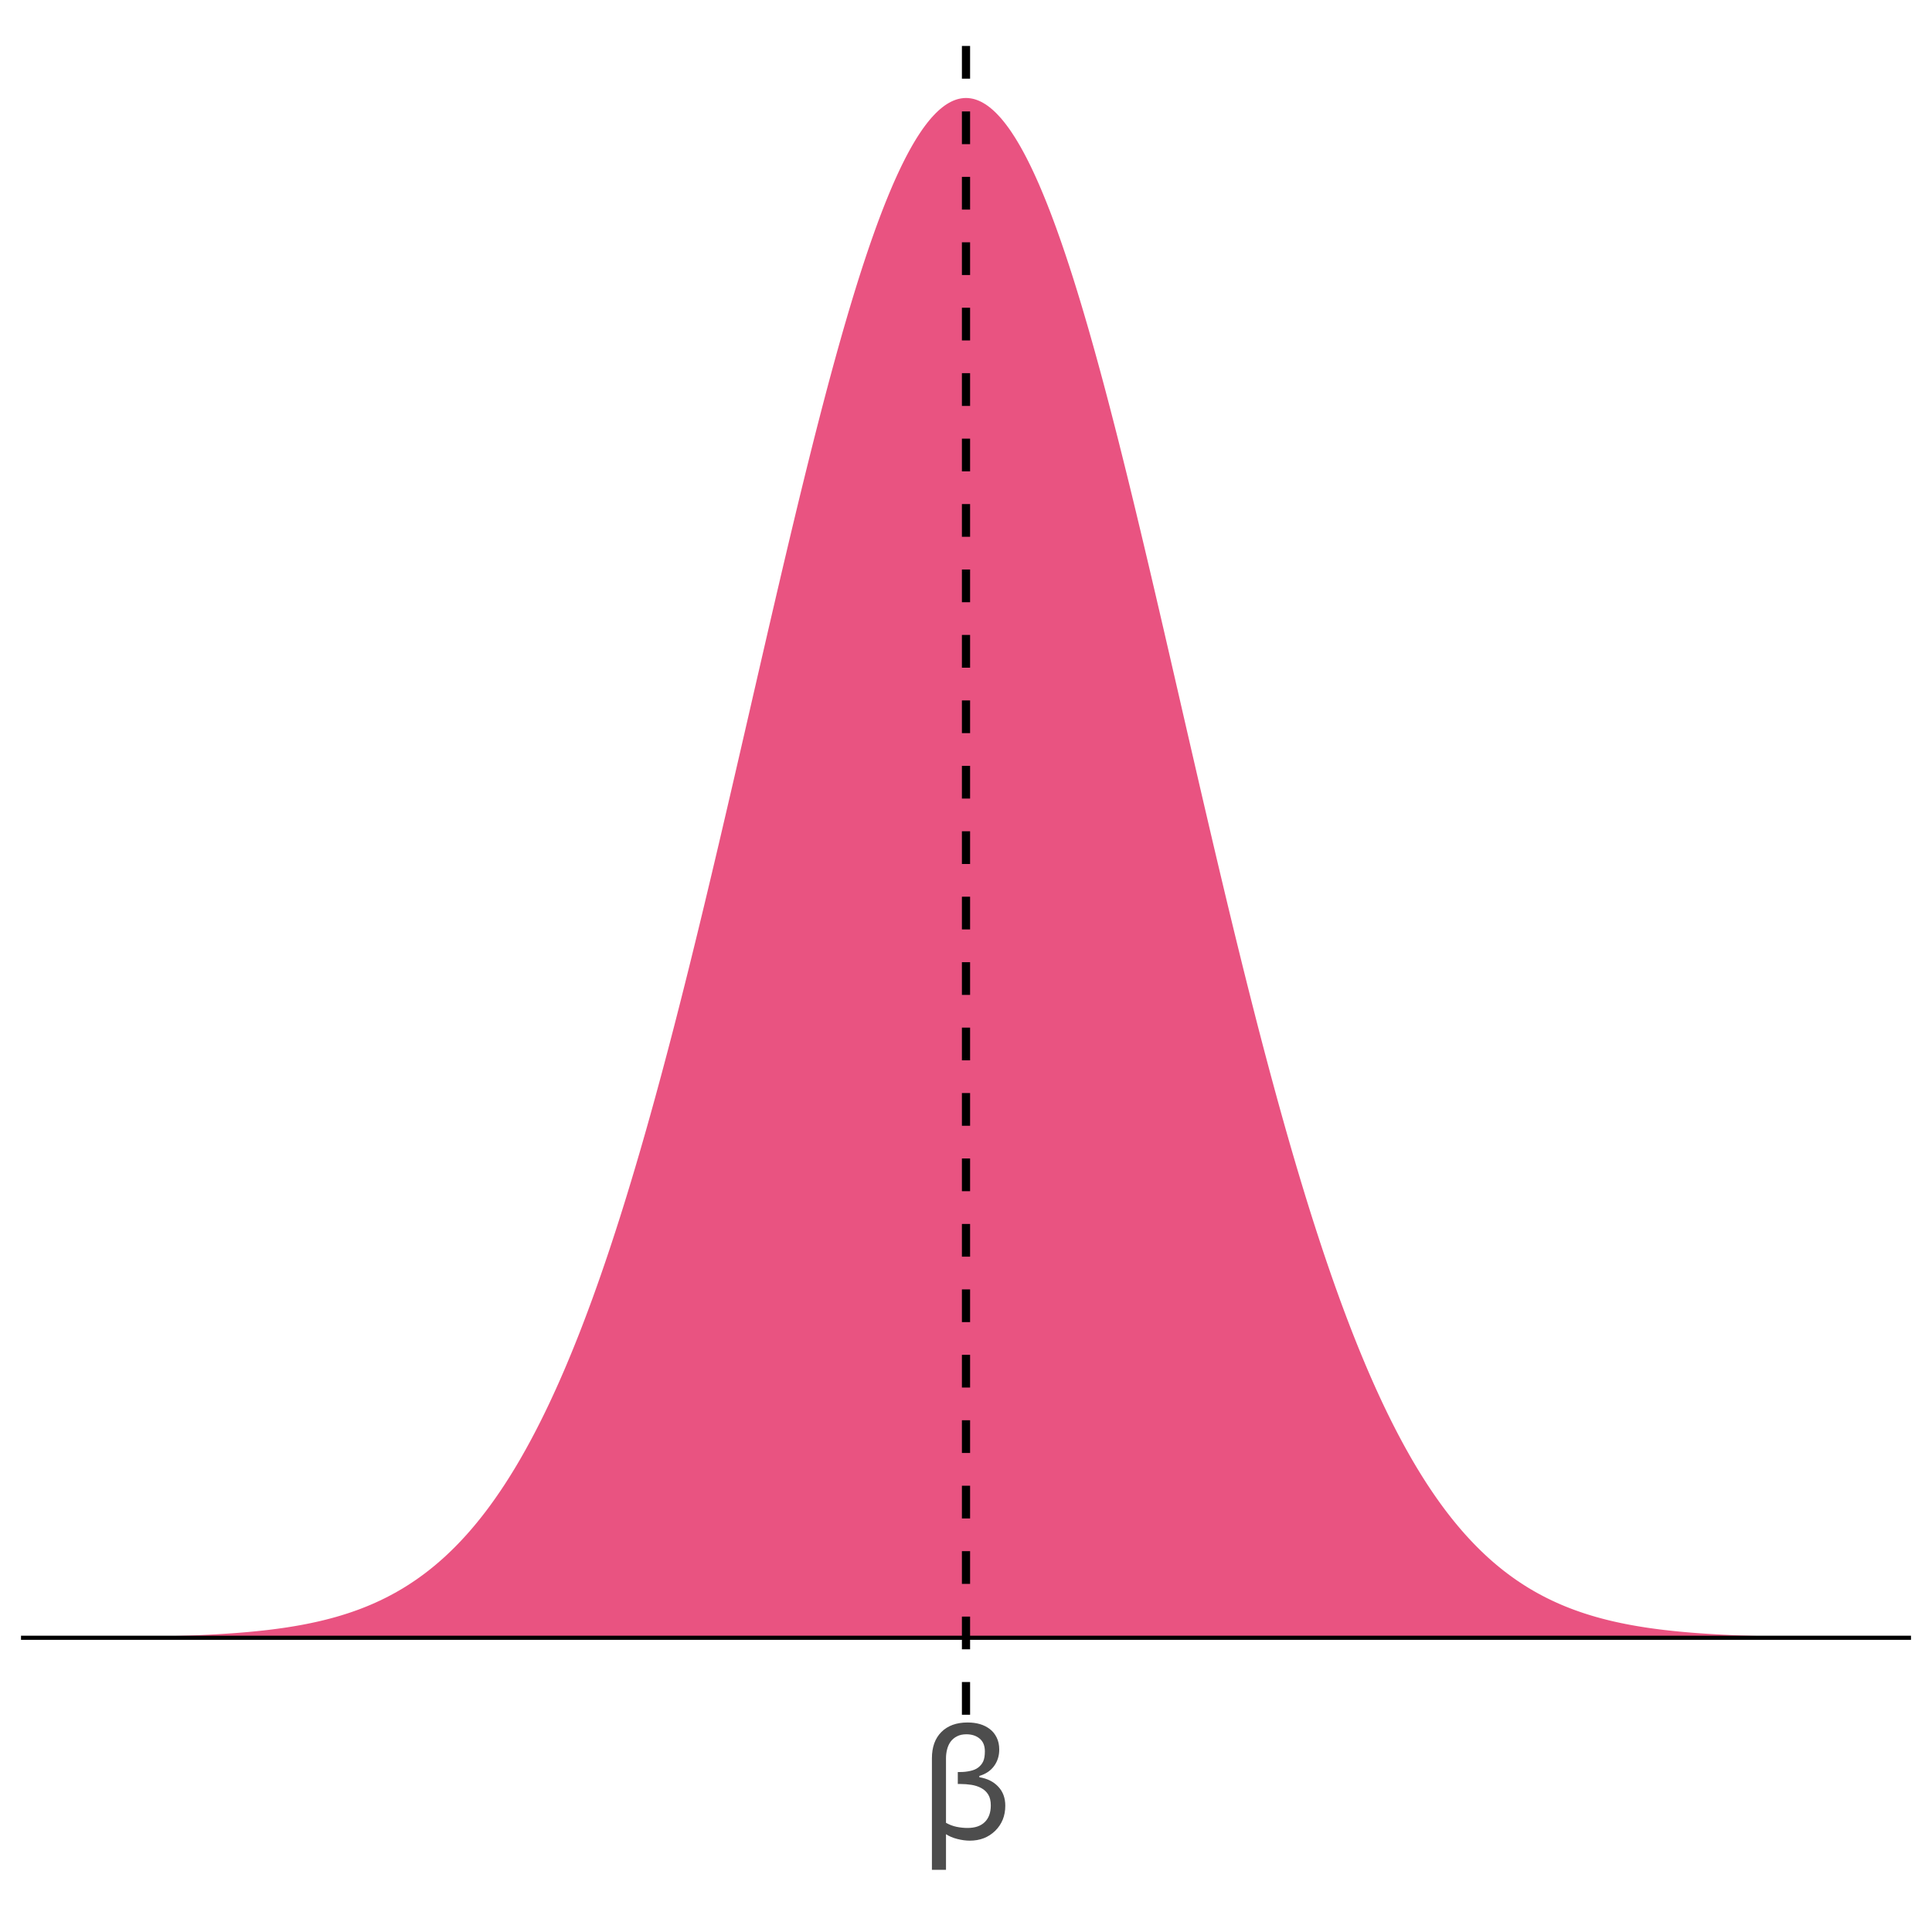
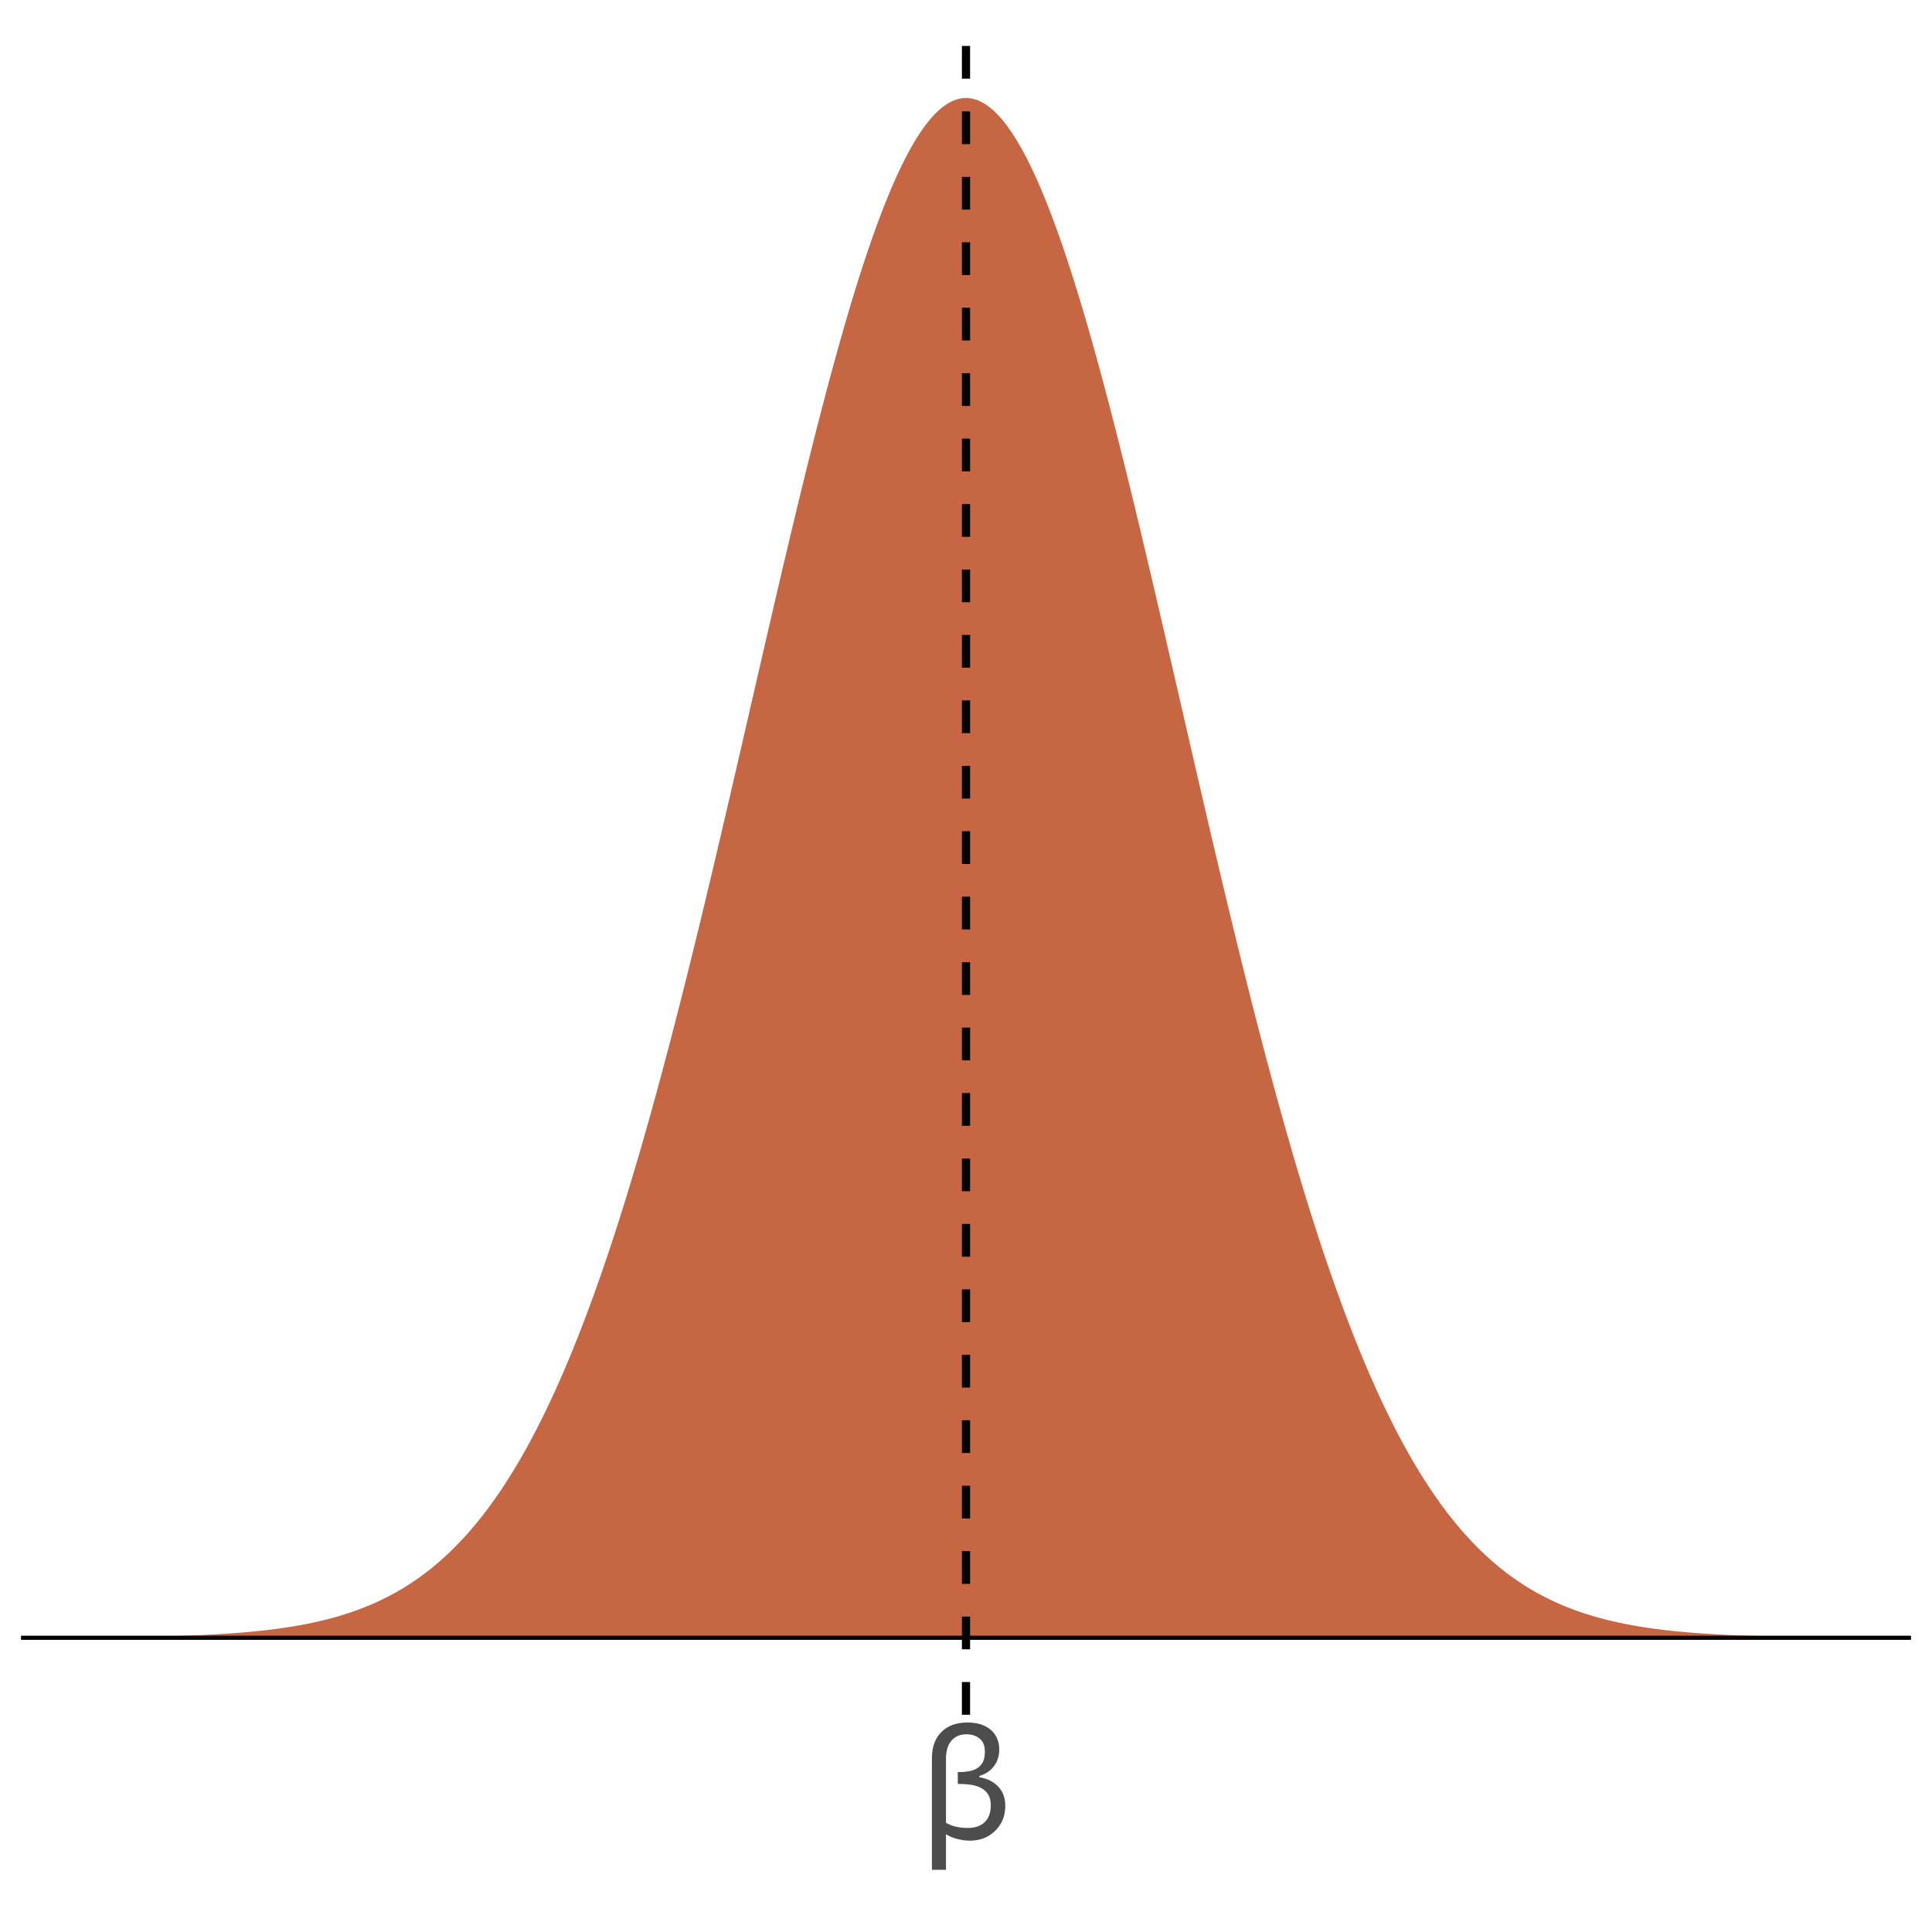
<svg xmlns="http://www.w3.org/2000/svg" xmlns:xlink="http://www.w3.org/1999/xlink" width="504" height="504" viewBox="0 0 504 504">
  <defs>
    <g>
      <g id="glyph-0-0">
        <path d="M 5 0 L 5 -30 L 35 -30 L 35 0 Z M 7.5 -2.5 L 32.5 -2.5 L 32.5 -27.5 L 7.5 -27.5 Z M 7.5 -2.5 " />
      </g>
      <g id="glyph-0-1">
        <path d="M 22.75 -8.672 C 22.75 -6.047 21.875 -3.867 20.125 -2.141 C 18.375 -0.422 16.164 0.438 13.5 0.438 C 12.469 0.438 11.379 0.289 10.234 0 C 9.086 -0.289 8.102 -0.707 7.281 -1.25 L 7.281 8.047 L 3.609 8.047 L 3.609 -21.062 C 3.609 -23.977 4.43 -26.258 6.078 -27.906 C 7.734 -29.562 10.008 -30.391 12.906 -30.391 C 14.082 -30.391 15.156 -30.25 16.125 -29.969 C 17.094 -29.688 17.961 -29.25 18.734 -28.656 C 19.473 -28.094 20.062 -27.363 20.5 -26.469 C 20.945 -25.57 21.172 -24.531 21.172 -23.344 C 21.172 -21.688 20.719 -20.242 19.812 -19.016 C 18.906 -17.785 17.629 -16.93 15.984 -16.453 L 15.984 -16.109 C 18.047 -15.773 19.688 -14.957 20.906 -13.656 C 22.133 -12.363 22.75 -10.703 22.75 -8.672 Z M 18.969 -8.766 C 18.969 -9.93 18.742 -10.875 18.297 -11.594 C 17.848 -12.312 17.242 -12.875 16.484 -13.281 C 15.711 -13.695 14.852 -13.977 13.906 -14.125 C 12.957 -14.27 12.008 -14.344 11.062 -14.344 L 10.359 -14.344 L 10.359 -17.469 L 11.062 -17.469 C 11.914 -17.469 12.766 -17.562 13.609 -17.75 C 14.461 -17.938 15.141 -18.223 15.641 -18.609 C 16.242 -19.055 16.691 -19.598 16.984 -20.234 C 17.273 -20.867 17.422 -21.742 17.422 -22.859 C 17.422 -24.316 16.973 -25.422 16.078 -26.172 C 15.18 -26.93 14.02 -27.312 12.594 -27.312 C 11.645 -27.312 10.832 -27.133 10.156 -26.781 C 9.477 -26.438 8.926 -25.977 8.5 -25.406 C 8.082 -24.832 7.773 -24.164 7.578 -23.406 C 7.379 -22.645 7.281 -21.863 7.281 -21.062 L 7.281 -4.219 C 8.145 -3.727 9.062 -3.379 10.031 -3.172 C 11.008 -2.973 11.969 -2.875 12.906 -2.875 C 14.852 -2.875 16.348 -3.383 17.391 -4.406 C 18.441 -5.426 18.969 -6.879 18.969 -8.766 Z M 18.969 -8.766 " />
      </g>
    </g>
    <clipPath id="clip-0">
      <path clip-rule="nonzero" d="M 5.48 426 L 498.523 426 L 498.523 428 L 5.48 428 Z M 5.48 426 " />
    </clipPath>
    <clipPath id="clip-1">
      <path clip-rule="nonzero" d="M 250 5.48 L 254 5.48 L 254 447.328 L 250 447.328 Z M 250 5.48 " />
    </clipPath>
  </defs>
  <rect x="-50.4" y="-50.4" width="604.8" height="604.8" fill="rgb(100%, 100%, 100%)" fill-opacity="1" />
-   <path fill-rule="nonzero" fill="rgb(90.196%, 25.49%, 45.098%)" fill-opacity="0.902" d="M 27.891 427.109 L 28.449 427.105 L 29.012 427.098 L 29.57 427.094 L 30.133 427.086 L 30.691 427.082 L 31.254 427.074 L 32.371 427.059 L 32.934 427.051 L 33.492 427.043 L 34.055 427.035 L 34.613 427.027 L 35.176 427.02 L 35.734 427.012 L 36.293 427 L 36.855 426.992 L 37.414 426.984 L 37.977 426.973 L 38.535 426.961 L 39.098 426.949 L 40.215 426.926 L 40.777 426.914 L 41.336 426.902 L 41.898 426.891 L 42.457 426.875 L 43.02 426.863 L 44.137 426.832 L 44.699 426.816 L 45.258 426.801 L 45.82 426.785 L 46.379 426.766 L 46.941 426.75 L 48.059 426.711 L 48.621 426.691 L 49.18 426.672 L 49.742 426.652 L 50.301 426.629 L 50.863 426.605 L 51.98 426.559 L 52.543 426.535 L 53.102 426.508 L 53.664 426.48 L 54.223 426.453 L 54.785 426.426 L 55.344 426.395 L 55.902 426.367 L 56.465 426.336 L 57.023 426.301 L 57.586 426.27 L 58.145 426.234 L 58.707 426.199 L 59.266 426.164 L 59.824 426.125 L 60.387 426.086 L 60.945 426.047 L 61.508 426.004 L 62.066 425.961 L 62.629 425.918 L 63.746 425.824 L 64.309 425.777 L 64.867 425.727 L 65.43 425.676 L 65.988 425.621 L 66.551 425.566 L 67.109 425.512 L 67.668 425.453 L 68.23 425.391 L 68.789 425.332 L 69.352 425.266 L 69.91 425.203 L 70.473 425.133 L 71.031 425.066 L 71.59 424.992 L 72.152 424.922 L 72.711 424.844 L 73.273 424.766 L 73.832 424.688 L 74.395 424.605 L 74.953 424.52 L 75.516 424.43 L 76.633 424.25 L 77.195 424.152 L 77.754 424.055 L 78.316 423.957 L 78.875 423.852 L 79.438 423.746 L 79.996 423.637 L 80.555 423.523 L 81.117 423.41 L 81.676 423.289 L 82.238 423.168 L 82.797 423.043 L 83.359 422.914 L 84.477 422.648 L 85.039 422.508 L 85.598 422.363 L 86.16 422.219 L 86.719 422.066 L 87.281 421.91 L 87.84 421.754 L 88.398 421.59 L 88.961 421.422 L 89.52 421.25 L 90.082 421.074 L 90.641 420.895 L 91.203 420.711 L 91.762 420.52 L 92.32 420.324 L 92.883 420.125 L 93.441 419.922 L 94.004 419.711 L 94.562 419.496 L 95.125 419.273 L 95.684 419.051 L 96.242 418.816 L 96.805 418.582 L 97.363 418.336 L 97.926 418.09 L 98.484 417.832 L 99.047 417.574 L 99.605 417.305 L 100.164 417.031 L 100.727 416.754 L 101.285 416.465 L 101.848 416.172 L 102.406 415.871 L 102.969 415.566 L 103.527 415.25 L 104.086 414.93 L 104.648 414.602 L 105.207 414.266 L 105.77 413.922 L 106.328 413.57 L 106.891 413.207 L 107.449 412.84 L 108.008 412.465 L 108.57 412.082 L 109.129 411.688 L 109.691 411.289 L 110.25 410.879 L 110.812 410.461 L 111.371 410.031 L 111.93 409.598 L 112.492 409.148 L 113.051 408.695 L 113.613 408.23 L 114.172 407.754 L 114.734 407.27 L 115.293 406.777 L 115.852 406.273 L 116.414 405.758 L 116.973 405.23 L 117.535 404.695 L 118.094 404.148 L 118.656 403.594 L 119.215 403.023 L 119.773 402.445 L 120.336 401.852 L 120.895 401.25 L 121.457 400.637 L 122.016 400.012 L 122.578 399.375 L 123.137 398.723 L 123.695 398.062 L 124.258 397.387 L 124.816 396.699 L 125.379 396 L 125.938 395.289 L 126.5 394.562 L 127.059 393.824 L 127.621 393.07 L 128.18 392.305 L 128.738 391.527 L 129.301 390.734 L 129.859 389.926 L 130.422 389.105 L 130.98 388.273 L 131.543 387.422 L 132.102 386.559 L 132.66 385.684 L 133.223 384.789 L 133.781 383.883 L 134.344 382.961 L 134.902 382.023 L 135.465 381.07 L 136.023 380.102 L 136.582 379.117 L 137.145 378.117 L 137.703 377.102 L 138.266 376.07 L 138.824 375.023 L 139.387 373.961 L 139.945 372.883 L 140.504 371.789 L 141.066 370.676 L 141.625 369.547 L 142.188 368.402 L 142.746 367.242 L 143.309 366.062 L 143.867 364.867 L 144.426 363.656 L 144.988 362.426 L 145.547 361.18 L 146.109 359.914 L 146.668 358.633 L 147.23 357.336 L 147.789 356.02 L 148.348 354.684 L 148.91 353.332 L 149.469 351.965 L 150.031 350.578 L 150.59 349.176 L 151.152 347.754 L 151.711 346.312 L 152.27 344.855 L 152.832 343.379 L 153.391 341.887 L 153.953 340.375 L 154.512 338.848 L 155.074 337.297 L 155.633 335.734 L 156.191 334.152 L 156.754 332.551 L 157.312 330.93 L 157.875 329.293 L 158.434 327.641 L 158.996 325.969 L 159.555 324.277 L 160.113 322.57 L 160.676 320.844 L 161.234 319.102 L 161.797 317.34 L 162.355 315.562 L 162.918 313.766 L 163.477 311.953 L 164.035 310.125 L 164.598 308.277 L 165.156 306.41 L 165.719 304.531 L 166.277 302.633 L 166.84 300.719 L 167.398 298.785 L 167.957 296.84 L 168.52 294.875 L 169.078 292.895 L 169.641 290.898 L 170.199 288.883 L 170.762 286.855 L 171.32 284.812 L 171.879 282.754 L 172.441 280.68 L 173 278.594 L 173.562 276.488 L 174.121 274.371 L 174.684 272.238 L 175.242 270.094 L 175.805 267.934 L 176.363 265.762 L 176.922 263.574 L 177.484 261.375 L 178.043 259.16 L 178.605 256.938 L 179.164 254.699 L 179.727 252.449 L 180.285 250.191 L 180.844 247.918 L 181.406 245.637 L 181.965 243.34 L 182.527 241.039 L 183.086 238.723 L 183.648 236.398 L 184.207 234.066 L 184.766 231.727 L 185.328 229.375 L 185.887 227.016 L 186.449 224.648 L 187.008 222.277 L 187.57 219.895 L 188.129 217.508 L 188.688 215.113 L 189.25 212.711 L 189.809 210.309 L 190.371 207.898 L 190.93 205.48 L 191.492 203.062 L 192.051 200.641 L 192.609 198.215 L 193.172 195.785 L 193.73 193.352 L 194.293 190.918 L 194.852 188.484 L 195.414 186.051 L 196.531 181.176 L 197.094 178.742 L 197.652 176.305 L 198.215 173.871 L 198.773 171.441 L 199.336 169.012 L 199.895 166.586 L 200.453 164.164 L 201.016 161.746 L 201.574 159.332 L 202.137 156.926 L 202.695 154.52 L 203.258 152.125 L 203.816 149.734 L 204.375 147.352 L 204.938 144.977 L 205.496 142.609 L 206.059 140.25 L 206.617 137.902 L 207.18 135.562 L 207.738 133.234 L 208.297 130.918 L 208.859 128.613 L 209.418 126.32 L 209.98 124.039 L 210.539 121.773 L 211.102 119.52 L 211.66 117.281 L 212.219 115.055 L 212.781 112.848 L 213.34 110.656 L 213.902 108.477 L 214.461 106.32 L 215.023 104.18 L 215.582 102.055 L 216.141 99.949 L 216.703 97.867 L 217.262 95.801 L 217.824 93.758 L 218.383 91.73 L 218.945 89.73 L 219.504 87.75 L 220.062 85.793 L 220.625 83.859 L 221.184 81.945 L 221.746 80.059 L 222.305 78.195 L 222.867 76.359 L 223.426 74.547 L 223.984 72.762 L 224.547 71.004 L 225.105 69.27 L 225.668 67.566 L 226.227 65.891 L 226.789 64.242 L 227.348 62.625 L 227.91 61.035 L 228.469 59.473 L 229.027 57.945 L 229.59 56.445 L 230.148 54.98 L 230.711 53.543 L 231.27 52.141 L 231.832 50.766 L 232.391 49.43 L 232.949 48.121 L 233.512 46.852 L 234.07 45.613 L 234.633 44.406 L 235.191 43.238 L 235.754 42.105 L 236.312 41.004 L 236.871 39.941 L 237.434 38.914 L 237.992 37.922 L 238.555 36.969 L 239.113 36.047 L 239.676 35.168 L 240.234 34.324 L 240.793 33.516 L 241.355 32.75 L 241.914 32.02 L 242.477 31.324 L 243.035 30.672 L 243.598 30.059 L 244.156 29.48 L 244.715 28.945 L 245.277 28.445 L 245.836 27.988 L 246.398 27.566 L 246.957 27.188 L 247.52 26.848 L 248.078 26.547 L 248.637 26.285 L 249.199 26.066 L 249.758 25.883 L 250.32 25.746 L 250.879 25.645 L 251.441 25.582 L 252 25.562 L 252.559 25.582 L 253.121 25.645 L 253.68 25.746 L 254.242 25.883 L 254.801 26.066 L 255.363 26.285 L 255.922 26.547 L 256.48 26.848 L 257.043 27.188 L 257.602 27.566 L 258.164 27.988 L 258.723 28.445 L 259.285 28.945 L 259.844 29.48 L 260.402 30.059 L 260.965 30.672 L 261.523 31.324 L 262.086 32.02 L 262.645 32.75 L 263.207 33.516 L 263.766 34.324 L 264.324 35.168 L 264.887 36.047 L 265.445 36.969 L 266.008 37.922 L 266.566 38.914 L 267.129 39.941 L 267.688 41.004 L 268.246 42.105 L 268.809 43.238 L 269.367 44.406 L 269.93 45.613 L 270.488 46.852 L 271.051 48.121 L 271.609 49.43 L 272.168 50.766 L 272.73 52.141 L 273.289 53.543 L 273.852 54.98 L 274.41 56.445 L 274.973 57.945 L 275.531 59.473 L 276.09 61.035 L 276.652 62.625 L 277.211 64.242 L 277.773 65.891 L 278.332 67.566 L 278.895 69.27 L 279.453 71.004 L 280.016 72.762 L 280.574 74.547 L 281.133 76.359 L 281.695 78.195 L 282.254 80.059 L 282.816 81.945 L 283.375 83.859 L 283.938 85.793 L 284.496 87.75 L 285.055 89.73 L 285.617 91.73 L 286.176 93.758 L 286.738 95.801 L 287.297 97.867 L 287.859 99.949 L 288.418 102.055 L 288.977 104.18 L 289.539 106.32 L 290.098 108.477 L 290.66 110.656 L 291.219 112.848 L 291.781 115.055 L 292.34 117.281 L 292.898 119.52 L 293.461 121.773 L 294.02 124.039 L 294.582 126.32 L 295.141 128.613 L 295.703 130.918 L 296.262 133.234 L 296.82 135.562 L 297.383 137.902 L 297.941 140.25 L 298.504 142.609 L 299.062 144.977 L 299.625 147.352 L 300.184 149.734 L 300.742 152.125 L 301.305 154.52 L 301.863 156.926 L 302.426 159.332 L 302.984 161.746 L 303.547 164.164 L 304.105 166.586 L 304.664 169.012 L 305.227 171.441 L 305.785 173.871 L 306.348 176.305 L 306.906 178.742 L 307.469 181.176 L 308.586 186.051 L 309.148 188.484 L 309.707 190.918 L 310.27 193.352 L 310.828 195.785 L 311.391 198.215 L 311.949 200.641 L 312.508 203.062 L 313.07 205.48 L 313.629 207.898 L 314.191 210.309 L 314.75 212.711 L 315.312 215.113 L 315.871 217.508 L 316.43 219.895 L 316.992 222.277 L 317.551 224.648 L 318.113 227.016 L 318.672 229.375 L 319.234 231.727 L 319.793 234.066 L 320.352 236.398 L 320.914 238.723 L 321.473 241.039 L 322.035 243.34 L 322.594 245.637 L 323.156 247.918 L 323.715 250.191 L 324.273 252.449 L 324.836 254.699 L 325.395 256.938 L 325.957 259.16 L 326.516 261.375 L 327.078 263.574 L 327.637 265.762 L 328.195 267.934 L 328.758 270.094 L 329.316 272.238 L 329.879 274.371 L 330.438 276.488 L 331 278.594 L 331.559 280.68 L 332.121 282.754 L 332.68 284.812 L 333.238 286.855 L 333.801 288.883 L 334.359 290.898 L 334.922 292.895 L 335.48 294.875 L 336.043 296.84 L 336.602 298.785 L 337.16 300.719 L 337.723 302.633 L 338.281 304.531 L 338.844 306.41 L 339.402 308.277 L 339.965 310.125 L 340.523 311.953 L 341.082 313.766 L 341.645 315.562 L 342.203 317.34 L 342.766 319.102 L 343.324 320.844 L 343.887 322.57 L 344.445 324.277 L 345.004 325.969 L 345.566 327.641 L 346.125 329.293 L 346.688 330.93 L 347.246 332.551 L 347.809 334.152 L 348.367 335.734 L 348.926 337.297 L 349.488 338.848 L 350.047 340.375 L 350.609 341.887 L 351.168 343.379 L 351.73 344.855 L 352.289 346.312 L 352.848 347.754 L 353.41 349.176 L 353.969 350.578 L 354.531 351.965 L 355.09 353.332 L 355.652 354.684 L 356.211 356.02 L 356.77 357.336 L 357.332 358.633 L 357.891 359.914 L 358.453 361.18 L 359.012 362.426 L 359.574 363.656 L 360.133 364.867 L 360.691 366.062 L 361.254 367.242 L 361.812 368.402 L 362.375 369.547 L 362.934 370.676 L 363.496 371.789 L 364.055 372.883 L 364.613 373.961 L 365.176 375.023 L 365.734 376.07 L 366.297 377.102 L 366.855 378.117 L 367.418 379.117 L 367.977 380.102 L 368.535 381.07 L 369.098 382.023 L 369.656 382.961 L 370.219 383.883 L 370.777 384.789 L 371.34 385.684 L 371.898 386.559 L 372.457 387.422 L 373.02 388.273 L 373.578 389.105 L 374.141 389.926 L 374.699 390.734 L 375.262 391.527 L 375.82 392.305 L 376.379 393.07 L 376.941 393.824 L 377.5 394.562 L 378.062 395.289 L 378.621 396 L 379.184 396.699 L 379.742 397.387 L 380.305 398.062 L 380.863 398.723 L 381.422 399.375 L 381.984 400.012 L 382.543 400.637 L 383.105 401.25 L 383.664 401.852 L 384.227 402.445 L 384.785 403.023 L 385.344 403.594 L 385.906 404.148 L 386.465 404.695 L 387.027 405.23 L 387.586 405.758 L 388.148 406.273 L 388.707 406.777 L 389.266 407.27 L 389.828 407.754 L 390.387 408.23 L 390.949 408.695 L 391.508 409.148 L 392.07 409.598 L 392.629 410.031 L 393.188 410.461 L 393.75 410.879 L 394.309 411.289 L 394.871 411.688 L 395.43 412.082 L 395.992 412.465 L 396.551 412.84 L 397.109 413.207 L 397.672 413.57 L 398.23 413.922 L 398.793 414.266 L 399.352 414.602 L 399.914 414.93 L 400.473 415.25 L 401.031 415.566 L 401.594 415.871 L 402.152 416.172 L 402.715 416.465 L 403.273 416.754 L 403.836 417.031 L 404.395 417.305 L 404.953 417.574 L 405.516 417.832 L 406.074 418.09 L 406.637 418.336 L 407.195 418.582 L 407.758 418.816 L 408.316 419.051 L 408.875 419.273 L 409.438 419.496 L 409.996 419.711 L 410.559 419.922 L 411.117 420.125 L 411.68 420.324 L 412.238 420.52 L 412.797 420.711 L 413.359 420.895 L 413.918 421.074 L 414.48 421.25 L 415.039 421.422 L 415.602 421.59 L 416.16 421.754 L 416.719 421.91 L 417.281 422.066 L 417.84 422.219 L 418.402 422.363 L 418.961 422.508 L 419.523 422.648 L 420.641 422.914 L 421.203 423.043 L 421.762 423.168 L 422.324 423.289 L 422.883 423.41 L 423.445 423.523 L 424.004 423.637 L 424.562 423.746 L 425.125 423.852 L 425.684 423.957 L 426.246 424.055 L 426.805 424.152 L 427.367 424.25 L 428.484 424.43 L 429.047 424.52 L 429.605 424.605 L 430.168 424.688 L 430.727 424.766 L 431.289 424.844 L 431.848 424.922 L 432.41 424.992 L 432.969 425.066 L 433.527 425.133 L 434.09 425.203 L 434.648 425.266 L 435.211 425.332 L 435.77 425.391 L 436.332 425.453 L 436.891 425.512 L 437.449 425.566 L 438.012 425.621 L 438.57 425.676 L 439.133 425.727 L 439.691 425.777 L 440.254 425.824 L 441.371 425.918 L 441.934 425.961 L 442.492 426.004 L 443.055 426.047 L 443.613 426.086 L 444.176 426.125 L 444.734 426.164 L 445.293 426.199 L 445.855 426.234 L 446.414 426.27 L 446.977 426.301 L 447.535 426.336 L 448.098 426.367 L 448.656 426.395 L 449.215 426.426 L 449.777 426.453 L 450.336 426.48 L 450.898 426.508 L 451.457 426.535 L 452.02 426.559 L 453.137 426.605 L 453.699 426.629 L 454.258 426.652 L 454.82 426.672 L 455.379 426.691 L 455.941 426.711 L 457.059 426.75 L 457.621 426.766 L 458.18 426.785 L 458.742 426.801 L 459.301 426.816 L 459.863 426.832 L 460.98 426.863 L 461.543 426.875 L 462.102 426.891 L 462.664 426.902 L 463.223 426.914 L 463.785 426.926 L 464.902 426.949 L 465.465 426.961 L 466.023 426.973 L 466.586 426.984 L 467.145 426.992 L 467.707 427 L 468.266 427.012 L 468.824 427.02 L 469.387 427.027 L 469.945 427.035 L 470.508 427.043 L 471.066 427.051 L 471.629 427.059 L 472.746 427.074 L 473.309 427.082 L 473.867 427.086 L 474.43 427.094 L 474.988 427.098 L 475.551 427.105 L 476.109 427.109 L 476.109 427.246 L 27.891 427.246 Z M 27.891 427.109 " />
+   <path fill-rule="nonzero" fill="rgb(75.294%, 33.725%, 18.431%)" fill-opacity="0.902" d="M 27.891 427.109 L 28.449 427.105 L 29.012 427.098 L 29.57 427.094 L 30.133 427.086 L 30.691 427.082 L 31.254 427.074 L 32.371 427.059 L 32.934 427.051 L 33.492 427.043 L 34.055 427.035 L 34.613 427.027 L 35.176 427.02 L 35.734 427.012 L 36.293 427 L 36.855 426.992 L 37.414 426.984 L 37.977 426.973 L 38.535 426.961 L 39.098 426.949 L 40.215 426.926 L 40.777 426.914 L 41.336 426.902 L 41.898 426.891 L 42.457 426.875 L 43.02 426.863 L 44.137 426.832 L 44.699 426.816 L 45.258 426.801 L 45.82 426.785 L 46.379 426.766 L 46.941 426.75 L 48.059 426.711 L 48.621 426.691 L 49.18 426.672 L 49.742 426.652 L 50.301 426.629 L 50.863 426.605 L 51.98 426.559 L 52.543 426.535 L 53.102 426.508 L 53.664 426.48 L 54.223 426.453 L 54.785 426.426 L 55.344 426.395 L 55.902 426.367 L 56.465 426.336 L 57.023 426.301 L 57.586 426.27 L 58.145 426.234 L 58.707 426.199 L 59.266 426.164 L 59.824 426.125 L 60.387 426.086 L 60.945 426.047 L 61.508 426.004 L 62.066 425.961 L 62.629 425.918 L 63.746 425.824 L 64.309 425.777 L 64.867 425.727 L 65.43 425.676 L 65.988 425.621 L 66.551 425.566 L 67.109 425.512 L 67.668 425.453 L 68.23 425.391 L 68.789 425.332 L 69.352 425.266 L 69.91 425.203 L 70.473 425.133 L 71.031 425.066 L 71.59 424.992 L 72.152 424.922 L 72.711 424.844 L 73.273 424.766 L 73.832 424.688 L 74.395 424.605 L 74.953 424.52 L 75.516 424.43 L 76.633 424.25 L 77.195 424.152 L 77.754 424.055 L 78.316 423.957 L 78.875 423.852 L 79.438 423.746 L 79.996 423.637 L 80.555 423.523 L 81.117 423.41 L 81.676 423.289 L 82.238 423.168 L 82.797 423.043 L 83.359 422.914 L 84.477 422.648 L 85.039 422.508 L 85.598 422.363 L 86.16 422.219 L 86.719 422.066 L 87.281 421.91 L 87.84 421.754 L 88.398 421.59 L 88.961 421.422 L 89.52 421.25 L 90.082 421.074 L 90.641 420.895 L 91.203 420.711 L 91.762 420.52 L 92.32 420.324 L 92.883 420.125 L 93.441 419.922 L 94.004 419.711 L 94.562 419.496 L 95.125 419.273 L 95.684 419.051 L 96.242 418.816 L 96.805 418.582 L 97.363 418.336 L 97.926 418.09 L 98.484 417.832 L 99.047 417.574 L 99.605 417.305 L 100.164 417.031 L 100.727 416.754 L 101.285 416.465 L 101.848 416.172 L 102.406 415.871 L 102.969 415.566 L 103.527 415.25 L 104.086 414.93 L 104.648 414.602 L 105.207 414.266 L 105.77 413.922 L 106.328 413.57 L 106.891 413.207 L 107.449 412.84 L 108.008 412.465 L 108.57 412.082 L 109.129 411.688 L 109.691 411.289 L 110.25 410.879 L 110.812 410.461 L 111.371 410.031 L 111.93 409.598 L 112.492 409.148 L 113.051 408.695 L 113.613 408.23 L 114.172 407.754 L 114.734 407.27 L 115.293 406.777 L 115.852 406.273 L 116.414 405.758 L 116.973 405.23 L 117.535 404.695 L 118.094 404.148 L 118.656 403.594 L 119.215 403.023 L 119.773 402.445 L 120.336 401.852 L 120.895 401.25 L 121.457 400.637 L 122.016 400.012 L 122.578 399.375 L 123.137 398.723 L 123.695 398.062 L 124.258 397.387 L 124.816 396.699 L 125.379 396 L 125.938 395.289 L 126.5 394.562 L 127.059 393.824 L 127.621 393.07 L 128.18 392.305 L 128.738 391.527 L 129.301 390.734 L 129.859 389.926 L 130.422 389.105 L 130.98 388.273 L 131.543 387.422 L 132.102 386.559 L 132.66 385.684 L 133.223 384.789 L 133.781 383.883 L 134.344 382.961 L 134.902 382.023 L 135.465 381.07 L 136.023 380.102 L 136.582 379.117 L 137.145 378.117 L 137.703 377.102 L 138.266 376.07 L 138.824 375.023 L 139.387 373.961 L 139.945 372.883 L 140.504 371.789 L 141.066 370.676 L 141.625 369.547 L 142.188 368.402 L 142.746 367.242 L 143.309 366.062 L 143.867 364.867 L 144.426 363.656 L 144.988 362.426 L 145.547 361.18 L 146.109 359.914 L 146.668 358.633 L 147.23 357.336 L 147.789 356.02 L 148.348 354.684 L 148.91 353.332 L 149.469 351.965 L 150.031 350.578 L 150.59 349.176 L 151.152 347.754 L 151.711 346.312 L 152.27 344.855 L 152.832 343.379 L 153.391 341.887 L 153.953 340.375 L 154.512 338.848 L 155.074 337.297 L 155.633 335.734 L 156.191 334.152 L 156.754 332.551 L 157.312 330.93 L 157.875 329.293 L 158.434 327.641 L 158.996 325.969 L 159.555 324.277 L 160.113 322.57 L 160.676 320.844 L 161.234 319.102 L 161.797 317.34 L 162.355 315.562 L 162.918 313.766 L 163.477 311.953 L 164.035 310.125 L 164.598 308.277 L 165.156 306.41 L 165.719 304.531 L 166.277 302.633 L 166.84 300.719 L 167.398 298.785 L 167.957 296.84 L 168.52 294.875 L 169.078 292.895 L 169.641 290.898 L 170.199 288.883 L 170.762 286.855 L 171.32 284.812 L 171.879 282.754 L 172.441 280.68 L 173 278.594 L 173.562 276.488 L 174.121 274.371 L 174.684 272.238 L 175.242 270.094 L 175.805 267.934 L 176.363 265.762 L 176.922 263.574 L 177.484 261.375 L 178.043 259.16 L 178.605 256.938 L 179.164 254.699 L 179.727 252.449 L 180.285 250.191 L 180.844 247.918 L 181.406 245.637 L 181.965 243.34 L 182.527 241.039 L 183.086 238.723 L 183.648 236.398 L 184.207 234.066 L 184.766 231.727 L 185.328 229.375 L 185.887 227.016 L 186.449 224.648 L 187.008 222.277 L 187.57 219.895 L 188.129 217.508 L 188.688 215.113 L 189.25 212.711 L 189.809 210.309 L 190.371 207.898 L 190.93 205.48 L 191.492 203.062 L 192.051 200.641 L 192.609 198.215 L 193.172 195.785 L 193.73 193.352 L 194.293 190.918 L 194.852 188.484 L 195.414 186.051 L 196.531 181.176 L 197.094 178.742 L 197.652 176.305 L 198.215 173.871 L 198.773 171.441 L 199.336 169.012 L 199.895 166.586 L 200.453 164.164 L 201.016 161.746 L 201.574 159.332 L 202.137 156.926 L 202.695 154.52 L 203.258 152.125 L 203.816 149.734 L 204.375 147.352 L 204.938 144.977 L 205.496 142.609 L 206.059 140.25 L 206.617 137.902 L 207.18 135.562 L 207.738 133.234 L 208.297 130.918 L 208.859 128.613 L 209.418 126.32 L 209.98 124.039 L 210.539 121.773 L 211.102 119.52 L 211.66 117.281 L 212.219 115.055 L 212.781 112.848 L 213.34 110.656 L 213.902 108.477 L 214.461 106.32 L 215.023 104.18 L 215.582 102.055 L 216.141 99.949 L 216.703 97.867 L 217.262 95.801 L 217.824 93.758 L 218.383 91.73 L 218.945 89.73 L 219.504 87.75 L 220.062 85.793 L 220.625 83.859 L 221.184 81.945 L 221.746 80.059 L 222.305 78.195 L 222.867 76.359 L 223.426 74.547 L 223.984 72.762 L 224.547 71.004 L 225.105 69.27 L 225.668 67.566 L 226.227 65.891 L 226.789 64.242 L 227.348 62.625 L 227.91 61.035 L 228.469 59.473 L 229.027 57.945 L 229.59 56.445 L 230.148 54.98 L 230.711 53.543 L 231.27 52.141 L 231.832 50.766 L 232.391 49.43 L 232.949 48.121 L 233.512 46.852 L 234.07 45.613 L 234.633 44.406 L 235.191 43.238 L 235.754 42.105 L 236.312 41.004 L 236.871 39.941 L 237.434 38.914 L 237.992 37.922 L 238.555 36.969 L 239.113 36.047 L 239.676 35.168 L 240.234 34.324 L 240.793 33.516 L 241.355 32.75 L 241.914 32.02 L 242.477 31.324 L 243.035 30.672 L 243.598 30.059 L 244.156 29.48 L 244.715 28.945 L 245.277 28.445 L 245.836 27.988 L 246.398 27.566 L 246.957 27.188 L 247.52 26.848 L 248.078 26.547 L 248.637 26.285 L 249.199 26.066 L 249.758 25.883 L 250.32 25.746 L 250.879 25.645 L 251.441 25.582 L 252 25.562 L 252.559 25.582 L 253.121 25.645 L 253.68 25.746 L 254.242 25.883 L 254.801 26.066 L 255.363 26.285 L 255.922 26.547 L 256.48 26.848 L 257.043 27.188 L 257.602 27.566 L 258.164 27.988 L 258.723 28.445 L 259.285 28.945 L 259.844 29.48 L 260.402 30.059 L 260.965 30.672 L 261.523 31.324 L 262.086 32.02 L 262.645 32.75 L 263.207 33.516 L 263.766 34.324 L 264.324 35.168 L 264.887 36.047 L 265.445 36.969 L 266.008 37.922 L 266.566 38.914 L 267.129 39.941 L 267.688 41.004 L 268.246 42.105 L 268.809 43.238 L 269.367 44.406 L 269.93 45.613 L 270.488 46.852 L 271.051 48.121 L 271.609 49.43 L 272.168 50.766 L 272.73 52.141 L 273.289 53.543 L 273.852 54.98 L 274.41 56.445 L 274.973 57.945 L 275.531 59.473 L 276.09 61.035 L 276.652 62.625 L 277.211 64.242 L 277.773 65.891 L 278.332 67.566 L 278.895 69.27 L 279.453 71.004 L 280.016 72.762 L 280.574 74.547 L 281.133 76.359 L 281.695 78.195 L 282.254 80.059 L 282.816 81.945 L 283.375 83.859 L 283.938 85.793 L 284.496 87.75 L 285.055 89.73 L 285.617 91.73 L 286.176 93.758 L 286.738 95.801 L 287.297 97.867 L 287.859 99.949 L 288.418 102.055 L 288.977 104.18 L 289.539 106.32 L 290.098 108.477 L 290.66 110.656 L 291.219 112.848 L 291.781 115.055 L 292.34 117.281 L 292.898 119.52 L 293.461 121.773 L 294.02 124.039 L 294.582 126.32 L 295.141 128.613 L 295.703 130.918 L 296.262 133.234 L 296.82 135.562 L 297.383 137.902 L 297.941 140.25 L 298.504 142.609 L 299.062 144.977 L 299.625 147.352 L 300.184 149.734 L 300.742 152.125 L 301.305 154.52 L 301.863 156.926 L 302.426 159.332 L 302.984 161.746 L 303.547 164.164 L 304.105 166.586 L 304.664 169.012 L 305.227 171.441 L 305.785 173.871 L 306.348 176.305 L 306.906 178.742 L 307.469 181.176 L 308.586 186.051 L 309.148 188.484 L 309.707 190.918 L 310.27 193.352 L 310.828 195.785 L 311.391 198.215 L 311.949 200.641 L 312.508 203.062 L 313.07 205.48 L 313.629 207.898 L 314.191 210.309 L 314.75 212.711 L 315.312 215.113 L 315.871 217.508 L 316.43 219.895 L 316.992 222.277 L 317.551 224.648 L 318.113 227.016 L 318.672 229.375 L 319.234 231.727 L 319.793 234.066 L 320.352 236.398 L 320.914 238.723 L 321.473 241.039 L 322.035 243.34 L 322.594 245.637 L 323.156 247.918 L 323.715 250.191 L 324.273 252.449 L 324.836 254.699 L 325.395 256.938 L 325.957 259.16 L 326.516 261.375 L 327.078 263.574 L 327.637 265.762 L 328.195 267.934 L 328.758 270.094 L 329.316 272.238 L 329.879 274.371 L 330.438 276.488 L 331 278.594 L 331.559 280.68 L 332.121 282.754 L 332.68 284.812 L 333.238 286.855 L 333.801 288.883 L 334.359 290.898 L 334.922 292.895 L 335.48 294.875 L 336.043 296.84 L 336.602 298.785 L 337.16 300.719 L 337.723 302.633 L 338.281 304.531 L 338.844 306.41 L 339.402 308.277 L 339.965 310.125 L 340.523 311.953 L 341.082 313.766 L 341.645 315.562 L 342.203 317.34 L 342.766 319.102 L 343.324 320.844 L 343.887 322.57 L 344.445 324.277 L 345.004 325.969 L 345.566 327.641 L 346.125 329.293 L 346.688 330.93 L 347.246 332.551 L 347.809 334.152 L 348.367 335.734 L 348.926 337.297 L 349.488 338.848 L 350.047 340.375 L 350.609 341.887 L 351.168 343.379 L 351.73 344.855 L 352.289 346.312 L 352.848 347.754 L 353.41 349.176 L 353.969 350.578 L 354.531 351.965 L 355.09 353.332 L 355.652 354.684 L 356.211 356.02 L 356.77 357.336 L 357.332 358.633 L 357.891 359.914 L 358.453 361.18 L 359.012 362.426 L 359.574 363.656 L 360.133 364.867 L 360.691 366.062 L 361.254 367.242 L 361.812 368.402 L 362.375 369.547 L 362.934 370.676 L 363.496 371.789 L 364.055 372.883 L 364.613 373.961 L 365.176 375.023 L 365.734 376.07 L 366.297 377.102 L 366.855 378.117 L 367.418 379.117 L 367.977 380.102 L 368.535 381.07 L 369.098 382.023 L 369.656 382.961 L 370.219 383.883 L 370.777 384.789 L 371.34 385.684 L 371.898 386.559 L 372.457 387.422 L 373.02 388.273 L 373.578 389.105 L 374.141 389.926 L 374.699 390.734 L 375.262 391.527 L 375.82 392.305 L 376.379 393.07 L 376.941 393.824 L 377.5 394.562 L 378.062 395.289 L 378.621 396 L 379.184 396.699 L 379.742 397.387 L 380.305 398.062 L 380.863 398.723 L 381.422 399.375 L 381.984 400.012 L 382.543 400.637 L 383.105 401.25 L 383.664 401.852 L 384.227 402.445 L 384.785 403.023 L 385.344 403.594 L 385.906 404.148 L 386.465 404.695 L 387.027 405.23 L 387.586 405.758 L 388.148 406.273 L 388.707 406.777 L 389.266 407.27 L 389.828 407.754 L 390.387 408.23 L 390.949 408.695 L 391.508 409.148 L 392.07 409.598 L 392.629 410.031 L 393.188 410.461 L 393.75 410.879 L 394.309 411.289 L 394.871 411.688 L 395.43 412.082 L 395.992 412.465 L 396.551 412.84 L 397.109 413.207 L 397.672 413.57 L 398.23 413.922 L 398.793 414.266 L 399.352 414.602 L 399.914 414.93 L 400.473 415.25 L 401.031 415.566 L 401.594 415.871 L 402.152 416.172 L 402.715 416.465 L 403.273 416.754 L 403.836 417.031 L 404.395 417.305 L 404.953 417.574 L 405.516 417.832 L 406.074 418.09 L 406.637 418.336 L 407.195 418.582 L 407.758 418.816 L 408.316 419.051 L 408.875 419.273 L 409.438 419.496 L 409.996 419.711 L 410.559 419.922 L 411.117 420.125 L 411.68 420.324 L 412.238 420.52 L 412.797 420.711 L 413.359 420.895 L 413.918 421.074 L 414.48 421.25 L 415.039 421.422 L 415.602 421.59 L 416.16 421.754 L 416.719 421.91 L 417.281 422.066 L 417.84 422.219 L 418.402 422.363 L 418.961 422.508 L 419.523 422.648 L 420.641 422.914 L 421.203 423.043 L 421.762 423.168 L 422.324 423.289 L 422.883 423.41 L 423.445 423.523 L 424.004 423.637 L 424.562 423.746 L 425.125 423.852 L 425.684 423.957 L 426.246 424.055 L 426.805 424.152 L 427.367 424.25 L 428.484 424.43 L 429.047 424.52 L 429.605 424.605 L 430.168 424.688 L 430.727 424.766 L 431.289 424.844 L 431.848 424.922 L 432.41 424.992 L 432.969 425.066 L 433.527 425.133 L 434.09 425.203 L 434.648 425.266 L 435.211 425.332 L 435.77 425.391 L 436.332 425.453 L 436.891 425.512 L 437.449 425.566 L 438.012 425.621 L 438.57 425.676 L 439.133 425.727 L 439.691 425.777 L 440.254 425.824 L 441.371 425.918 L 441.934 425.961 L 442.492 426.004 L 443.055 426.047 L 443.613 426.086 L 444.176 426.125 L 444.734 426.164 L 445.293 426.199 L 445.855 426.234 L 446.414 426.27 L 446.977 426.301 L 447.535 426.336 L 448.098 426.367 L 448.656 426.395 L 449.215 426.426 L 449.777 426.453 L 450.336 426.48 L 450.898 426.508 L 451.457 426.535 L 452.02 426.559 L 453.137 426.605 L 453.699 426.629 L 454.258 426.652 L 454.82 426.672 L 455.379 426.691 L 455.941 426.711 L 457.059 426.75 L 457.621 426.766 L 458.18 426.785 L 458.742 426.801 L 459.301 426.816 L 459.863 426.832 L 460.98 426.863 L 461.543 426.875 L 462.102 426.891 L 462.664 426.902 L 463.223 426.914 L 463.785 426.926 L 464.902 426.949 L 465.465 426.961 L 466.023 426.973 L 466.586 426.984 L 467.145 426.992 L 467.707 427 L 468.266 427.012 L 468.824 427.02 L 469.387 427.027 L 469.945 427.035 L 470.508 427.043 L 471.066 427.051 L 471.629 427.059 L 472.746 427.074 L 473.309 427.082 L 473.867 427.086 L 474.43 427.094 L 474.988 427.098 L 475.551 427.105 L 476.109 427.109 L 476.109 427.246 L 27.891 427.246 Z M 27.891 427.109 " />
  <g clip-path="url(#clip-0)">
    <path fill="none" stroke-width="1.067" stroke-linecap="butt" stroke-linejoin="round" stroke="rgb(0%, 0%, 0%)" stroke-opacity="1" stroke-miterlimit="10" d="M 5.48 427.246 L 498.52 427.246 " />
  </g>
  <g clip-path="url(#clip-1)">
    <path fill="none" stroke-width="2.134" stroke-linecap="butt" stroke-linejoin="round" stroke="rgb(0%, 0%, 0%)" stroke-opacity="1" stroke-dasharray="8.536 8.536" stroke-miterlimit="10" d="M 252 447.328 L 252 5.48 " />
  </g>
  <g fill="rgb(30.196%, 30.196%, 30.196%)" fill-opacity="1">
    <use xlink:href="#glyph-0-1" x="239.5" y="479.734" />
  </g>
</svg>
